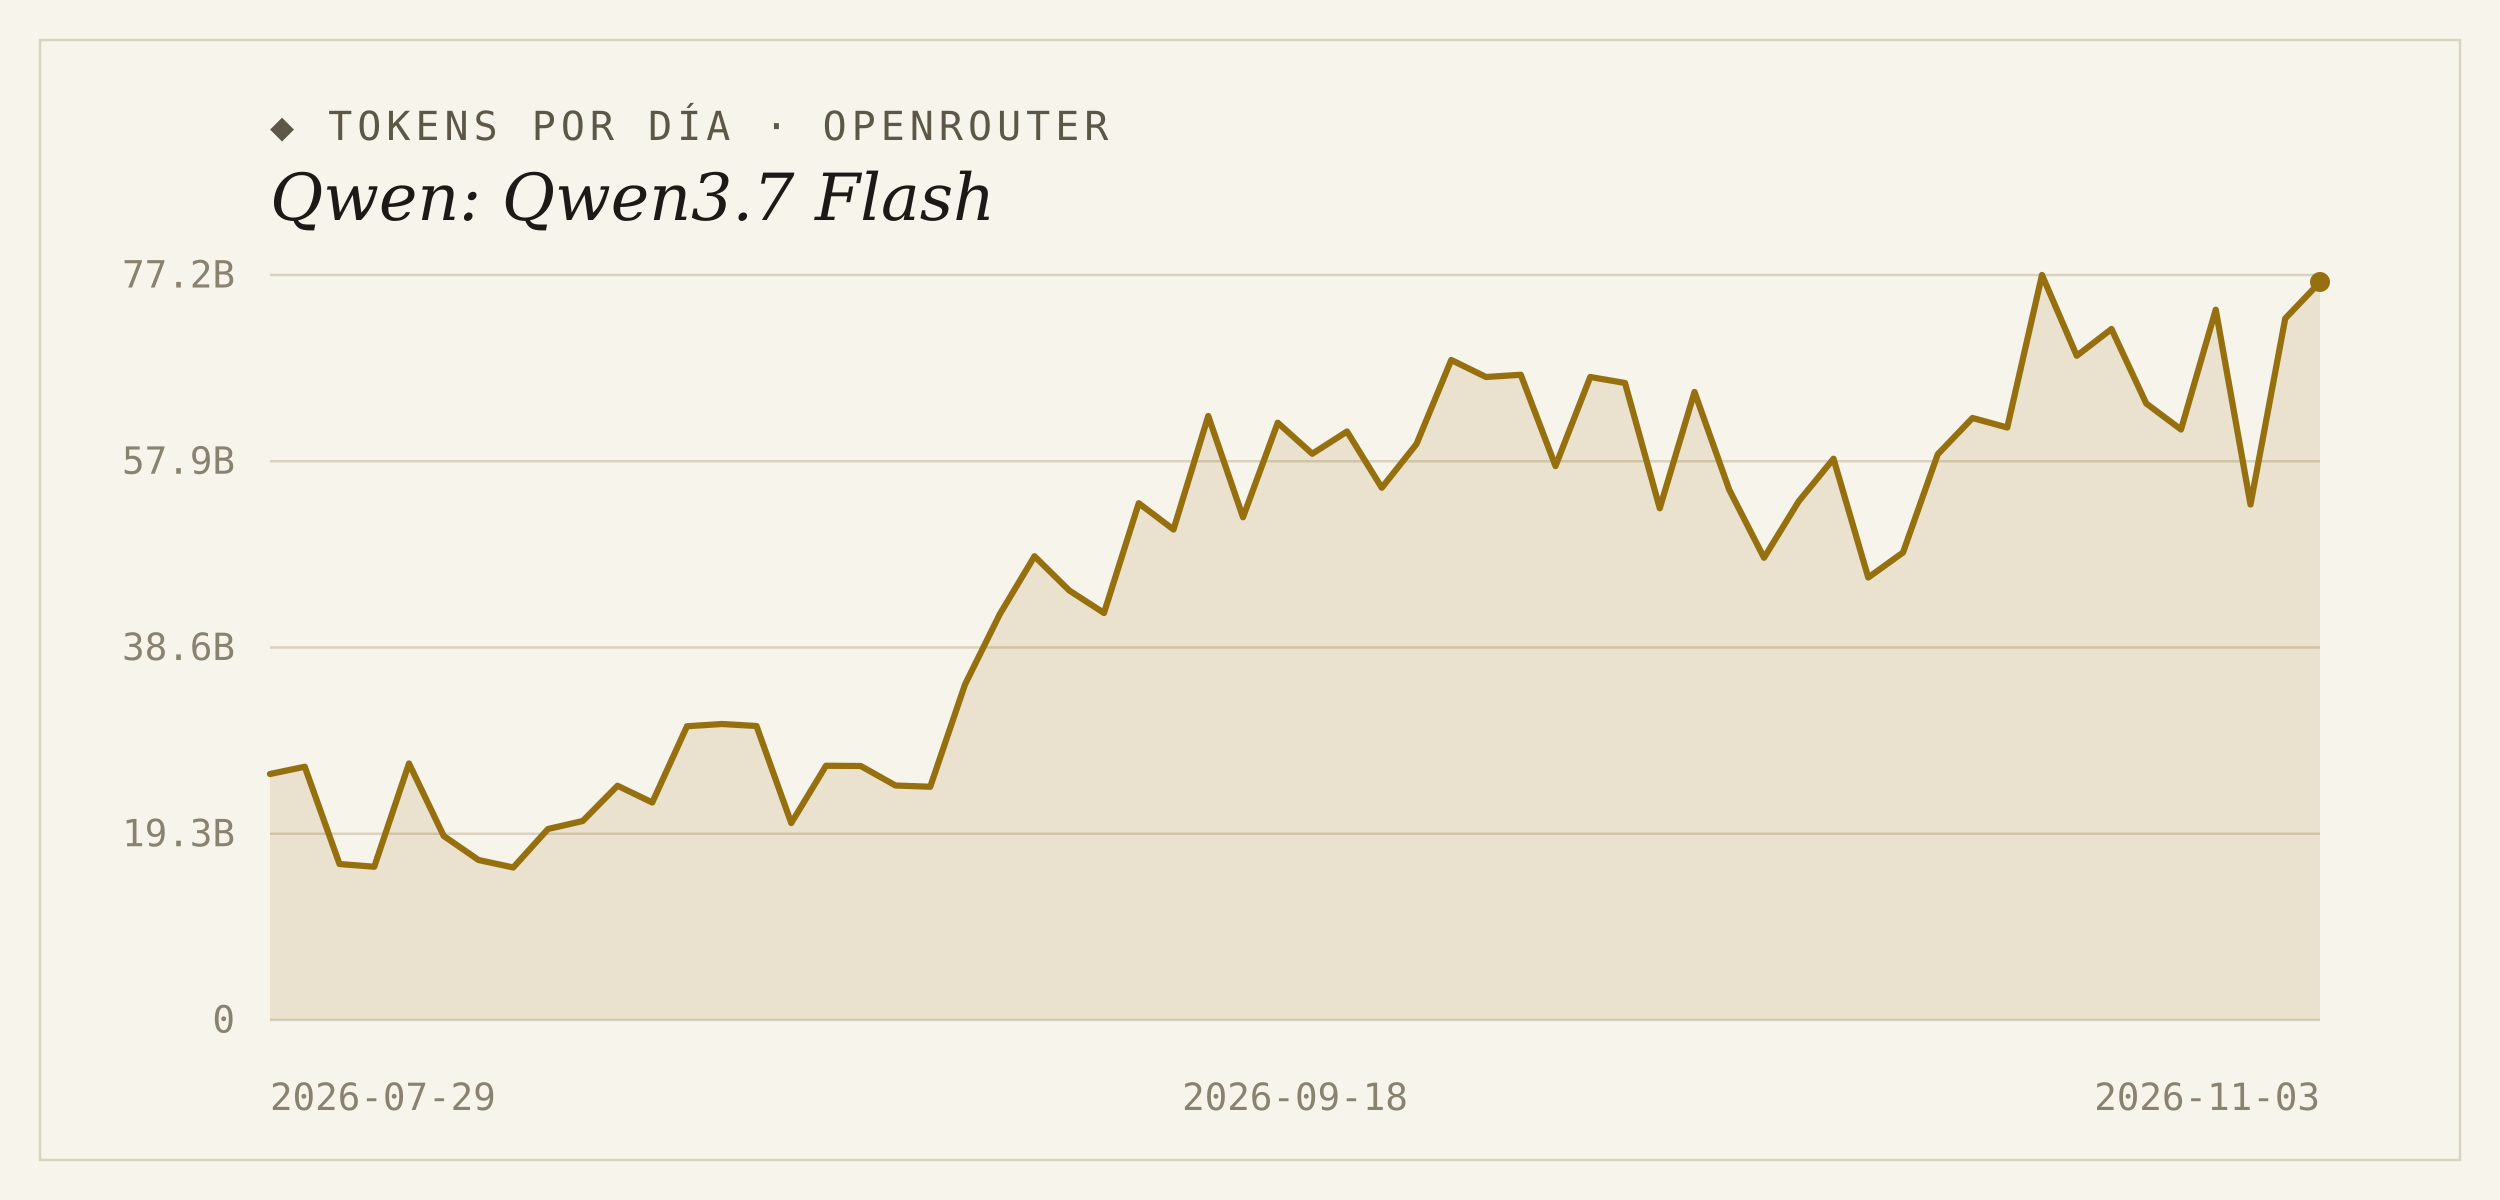
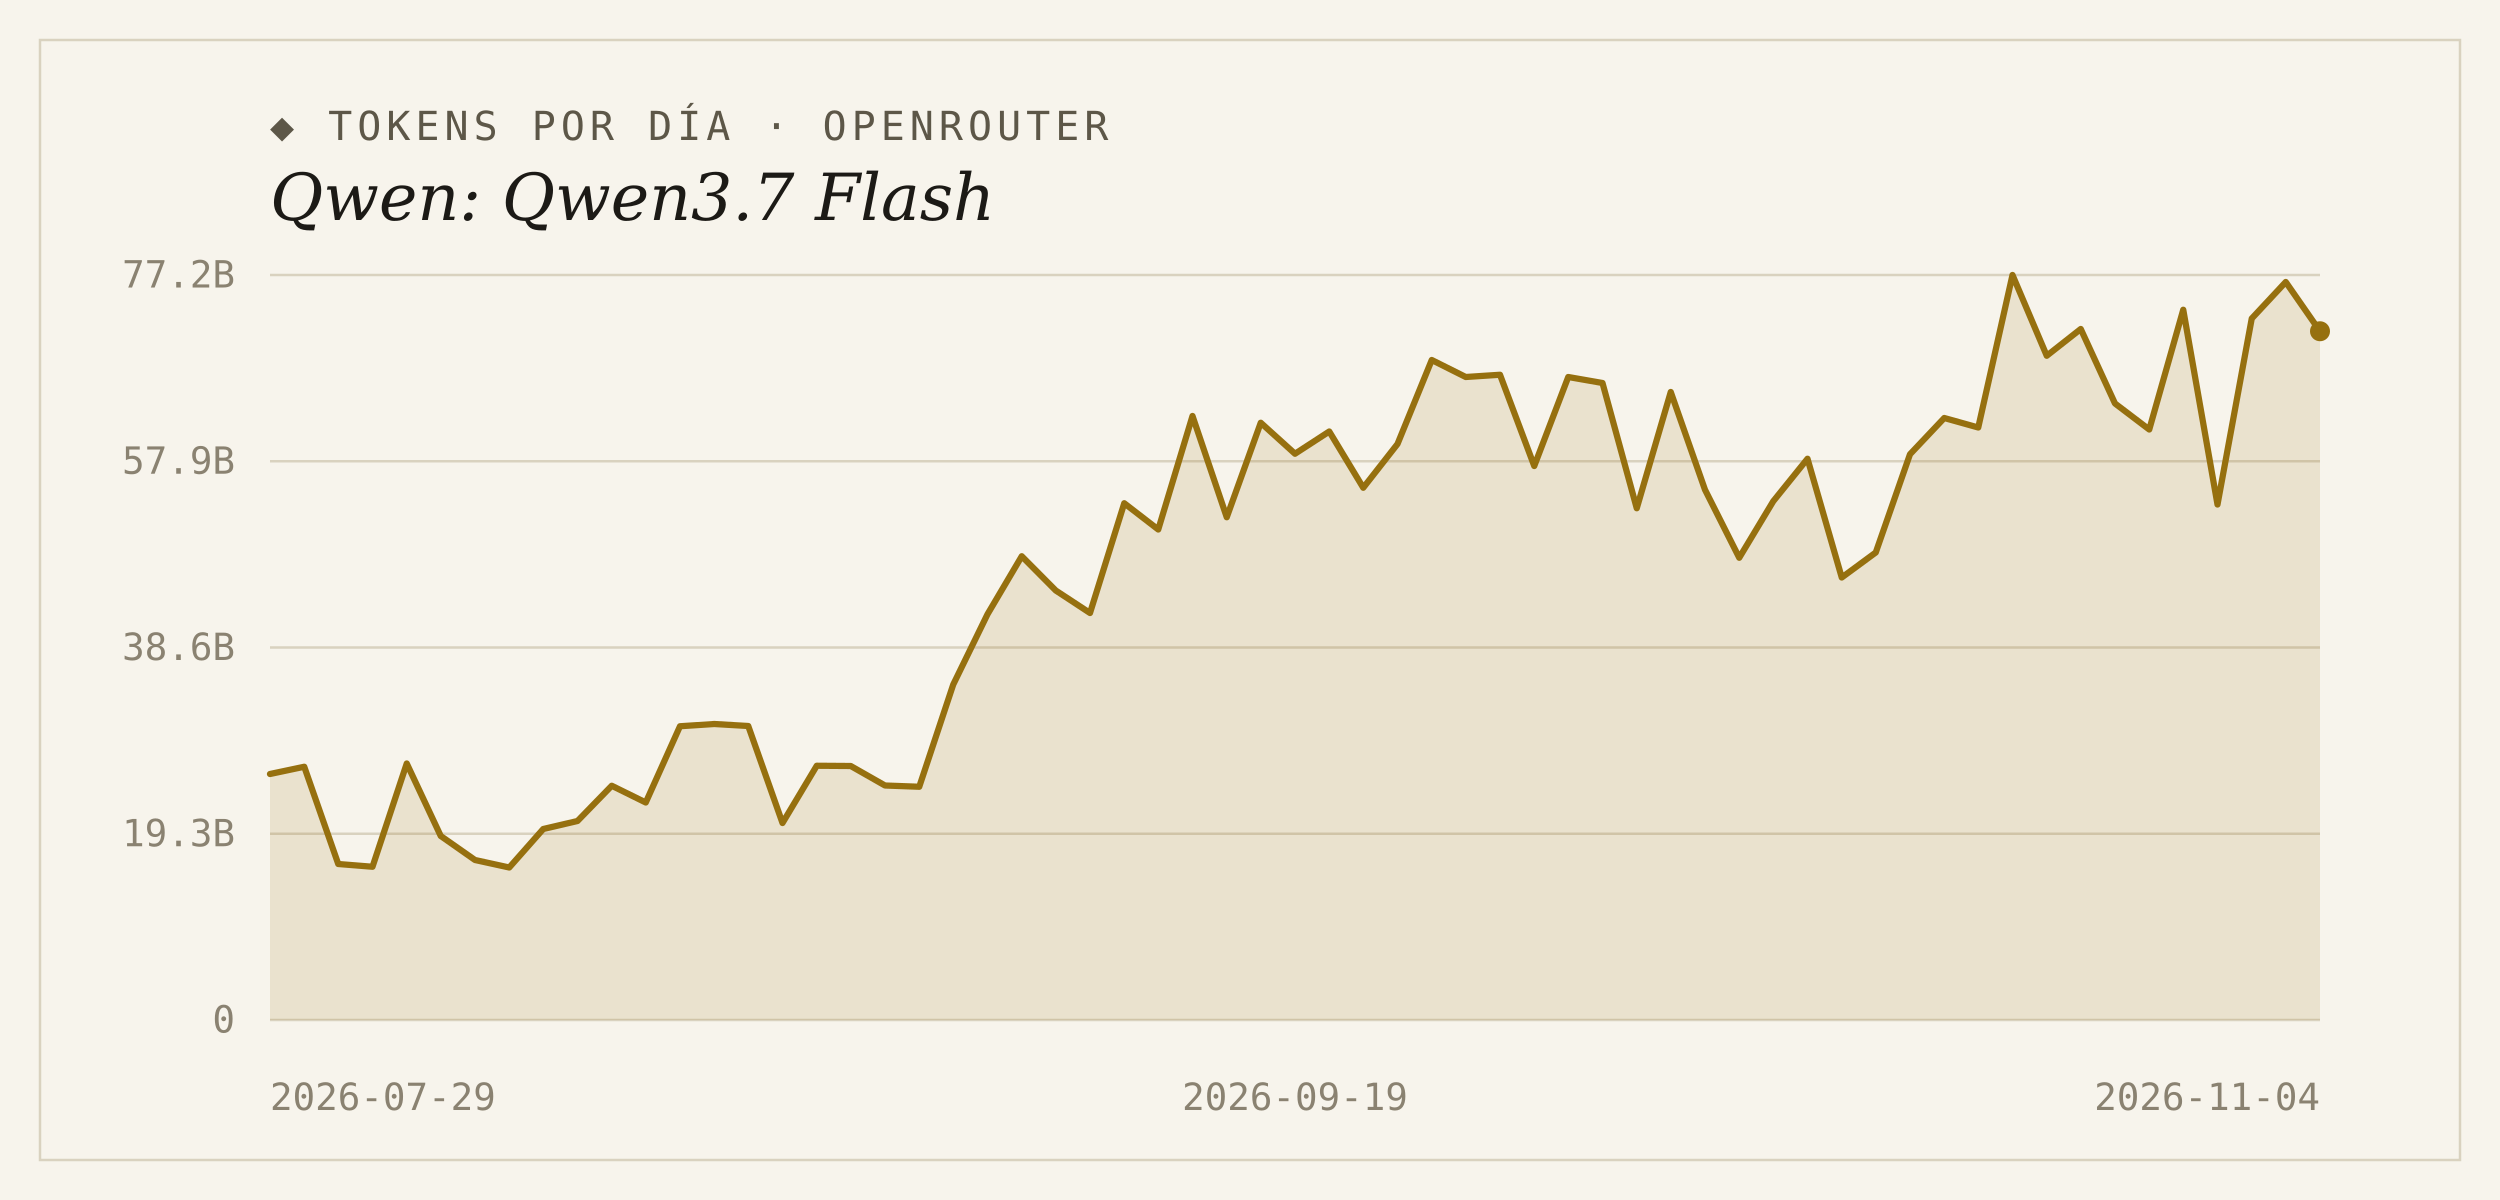
<svg xmlns="http://www.w3.org/2000/svg" width="1000" height="480" viewBox="0 0 1000 480">
  <rect width="1000" height="480" fill="#f7f4ec" />
  <rect x="16" y="16" width="968" height="448" fill="none" stroke="#d9d2bf" stroke-width="1" />
  <text x="108" y="56" font-family="'DejaVu Sans Mono', Consolas, monospace" font-size="16" letter-spacing="2" fill="#5d5748">◆ TOKENS POR DÍA · OPENROUTER</text>
  <text x="108" y="88" font-family="Georgia, 'DejaVu Serif', serif" font-size="26" font-style="italic" fill="#1c1a16">Qwen: Qwen3.7 Flash</text>
  <line x1="108" y1="408.0" x2="928" y2="408.0" stroke="#d9d2bf" stroke-width="1" />
  <text x="94" y="413" text-anchor="end" font-family="'DejaVu Sans Mono', Consolas, monospace" font-size="15" fill="#8a8271">0</text>
  <line x1="108" y1="333.5" x2="928" y2="333.5" stroke="#d9d2bf" stroke-width="1" />
  <text x="94" y="338.5" text-anchor="end" font-family="'DejaVu Sans Mono', Consolas, monospace" font-size="15" fill="#8a8271">19.3B</text>
  <line x1="108" y1="259.0" x2="928" y2="259.0" stroke="#d9d2bf" stroke-width="1" />
  <text x="94" y="264" text-anchor="end" font-family="'DejaVu Sans Mono', Consolas, monospace" font-size="15" fill="#8a8271">38.6B</text>
  <line x1="108" y1="184.5" x2="928" y2="184.5" stroke="#d9d2bf" stroke-width="1" />
  <text x="94" y="189.5" text-anchor="end" font-family="'DejaVu Sans Mono', Consolas, monospace" font-size="15" fill="#8a8271">57.9B</text>
  <line x1="108" y1="110.0" x2="928" y2="110.0" stroke="#d9d2bf" stroke-width="1" />
  <text x="94" y="115" text-anchor="end" font-family="'DejaVu Sans Mono', Consolas, monospace" font-size="15" fill="#8a8271">77.2B</text>
-   <path d="M 108,408.0 L 108.0,309.6 L 121.9,306.7 L 135.8,345.6 L 149.7,346.7 L 163.6,305.4 L 177.5,334.4 L 191.4,344.0 L 205.3,347.0 L 219.2,331.6 L 233.1,328.4 L 247.0,314.3 L 260.9,321.0 L 274.8,290.5 L 288.7,289.6 L 302.6,290.4 L 316.5,329.2 L 330.4,306.3 L 344.3,306.4 L 358.2,314.2 L 372.1,314.7 L 386.0,273.8 L 399.9,245.7 L 413.8,222.5 L 427.7,236.2 L 441.6,245.2 L 455.5,201.3 L 469.4,211.8 L 483.3,166.4 L 497.2,206.9 L 511.1,169.1 L 524.9,181.5 L 538.8,172.6 L 552.7,195.1 L 566.6,177.6 L 580.5,144.0 L 594.4,150.8 L 608.3,149.9 L 622.2,186.4 L 636.1,150.8 L 650.0,153.2 L 663.9,203.3 L 677.8,156.8 L 691.7,195.9 L 705.6,223.1 L 719.5,200.5 L 733.4,183.5 L 747.3,231.0 L 761.2,221.0 L 775.1,181.7 L 789.0,167.2 L 802.9,171.0 L 816.8,110.0 L 830.7,142.3 L 844.6,131.6 L 858.5,161.4 L 872.4,171.8 L 886.3,123.9 L 900.2,201.8 L 914.1,127.4 L 928.0,112.8 L 928.0,408.0 Z" fill="#96700f" fill-opacity="0.14" />
-   <polyline points="108.0,309.6 121.9,306.7 135.8,345.6 149.7,346.7 163.6,305.4 177.5,334.4 191.4,344.0 205.3,347.0 219.2,331.6 233.1,328.4 247.0,314.3 260.9,321.0 274.8,290.5 288.7,289.6 302.6,290.4 316.5,329.2 330.4,306.3 344.3,306.4 358.2,314.2 372.1,314.7 386.0,273.8 399.9,245.7 413.8,222.5 427.7,236.2 441.6,245.2 455.5,201.3 469.4,211.8 483.3,166.4 497.2,206.9 511.1,169.1 524.9,181.5 538.8,172.6 552.7,195.1 566.6,177.6 580.5,144.0 594.4,150.8 608.3,149.9 622.2,186.4 636.1,150.8 650.0,153.2 663.9,203.3 677.8,156.8 691.7,195.9 705.6,223.1 719.5,200.5 733.4,183.5 747.3,231.0 761.2,221.0 775.1,181.7 789.0,167.2 802.9,171.0 816.8,110.0 830.7,142.3 844.6,131.6 858.5,161.4 872.4,171.8 886.3,123.9 900.2,201.8 914.1,127.4 928.0,112.8" fill="none" stroke="#96700f" stroke-width="2.5" stroke-linejoin="round" stroke-linecap="round" />
-   <circle cx="928.0" cy="112.8" r="4" fill="#96700f" />
+   <path d="M 108,408.0 L 108.0,309.6 L 121.7,306.7 L 135.3,345.6 L 149.0,346.7 L 162.7,305.4 L 176.3,334.4 L 190.0,344.0 L 203.7,347.0 L 217.3,331.6 L 231.0,328.4 L 244.7,314.3 L 258.3,321.0 L 272.0,290.5 L 285.7,289.6 L 299.3,290.4 L 313.0,329.2 L 326.7,306.3 L 340.3,306.4 L 354.0,314.2 L 367.7,314.7 L 381.3,273.8 L 395.0,245.7 L 408.7,222.5 L 422.3,236.2 L 436.0,245.2 L 449.7,201.3 L 463.3,211.8 L 477.0,166.4 L 490.7,206.9 L 504.3,169.1 L 518.0,181.5 L 531.7,172.6 L 545.3,195.1 L 559.0,177.6 L 572.7,144.0 L 586.3,150.8 L 600.0,149.9 L 613.7,186.4 L 627.3,150.8 L 641.0,153.2 L 654.7,203.3 L 668.3,156.8 L 682.0,195.9 L 695.7,223.1 L 709.3,200.5 L 723.0,183.5 L 736.7,231.0 L 750.3,221.0 L 764.0,181.7 L 777.7,167.2 L 791.3,171.0 L 805.0,110.0 L 818.7,142.3 L 832.3,131.6 L 846.0,161.4 L 859.7,171.8 L 873.3,123.9 L 887.0,201.8 L 900.7,127.4 L 914.3,112.8 L 928.0,132.5 L 928.0,408.0 Z" fill="#96700f" fill-opacity="0.14" />
+   <polyline points="108.0,309.6 121.7,306.7 135.3,345.6 149.0,346.7 162.7,305.4 176.3,334.4 190.0,344.0 203.7,347.0 217.3,331.6 231.0,328.4 244.7,314.3 258.3,321.0 272.0,290.5 285.7,289.6 299.3,290.4 313.0,329.2 326.7,306.3 340.3,306.4 354.0,314.2 367.7,314.7 381.3,273.8 395.0,245.7 408.7,222.5 422.3,236.2 436.0,245.2 449.7,201.3 463.3,211.8 477.0,166.4 490.7,206.9 504.3,169.1 518.0,181.5 531.7,172.6 545.3,195.1 559.0,177.6 572.7,144.0 586.3,150.8 600.0,149.9 613.7,186.4 627.3,150.8 641.0,153.2 654.7,203.3 668.3,156.8 682.0,195.9 695.7,223.1 709.3,200.5 723.0,183.5 736.7,231.0 750.3,221.0 764.0,181.7 777.7,167.2 791.3,171.0 805.0,110.0 818.7,142.3 832.3,131.6 846.0,161.4 859.7,171.8 873.3,123.9 887.0,201.8 900.7,127.4 914.3,112.8 928.0,132.5" fill="none" stroke="#96700f" stroke-width="2.5" stroke-linejoin="round" stroke-linecap="round" />
+   <circle cx="928.0" cy="132.5" r="4" fill="#96700f" />
  <text x="108" y="444" text-anchor="start" font-family="'DejaVu Sans Mono', Consolas, monospace" font-size="15" fill="#8a8271">2026-07-29</text>
-   <text x="518" y="444" text-anchor="middle" font-family="'DejaVu Sans Mono', Consolas, monospace" font-size="15" fill="#8a8271">2026-09-18</text>
-   <text x="928" y="444" text-anchor="end" font-family="'DejaVu Sans Mono', Consolas, monospace" font-size="15" fill="#8a8271">2026-11-03</text>
+   <text x="518" y="444" text-anchor="middle" font-family="'DejaVu Sans Mono', Consolas, monospace" font-size="15" fill="#8a8271">2026-09-19</text>
+   <text x="928" y="444" text-anchor="end" font-family="'DejaVu Sans Mono', Consolas, monospace" font-size="15" fill="#8a8271">2026-11-04</text>
</svg>
